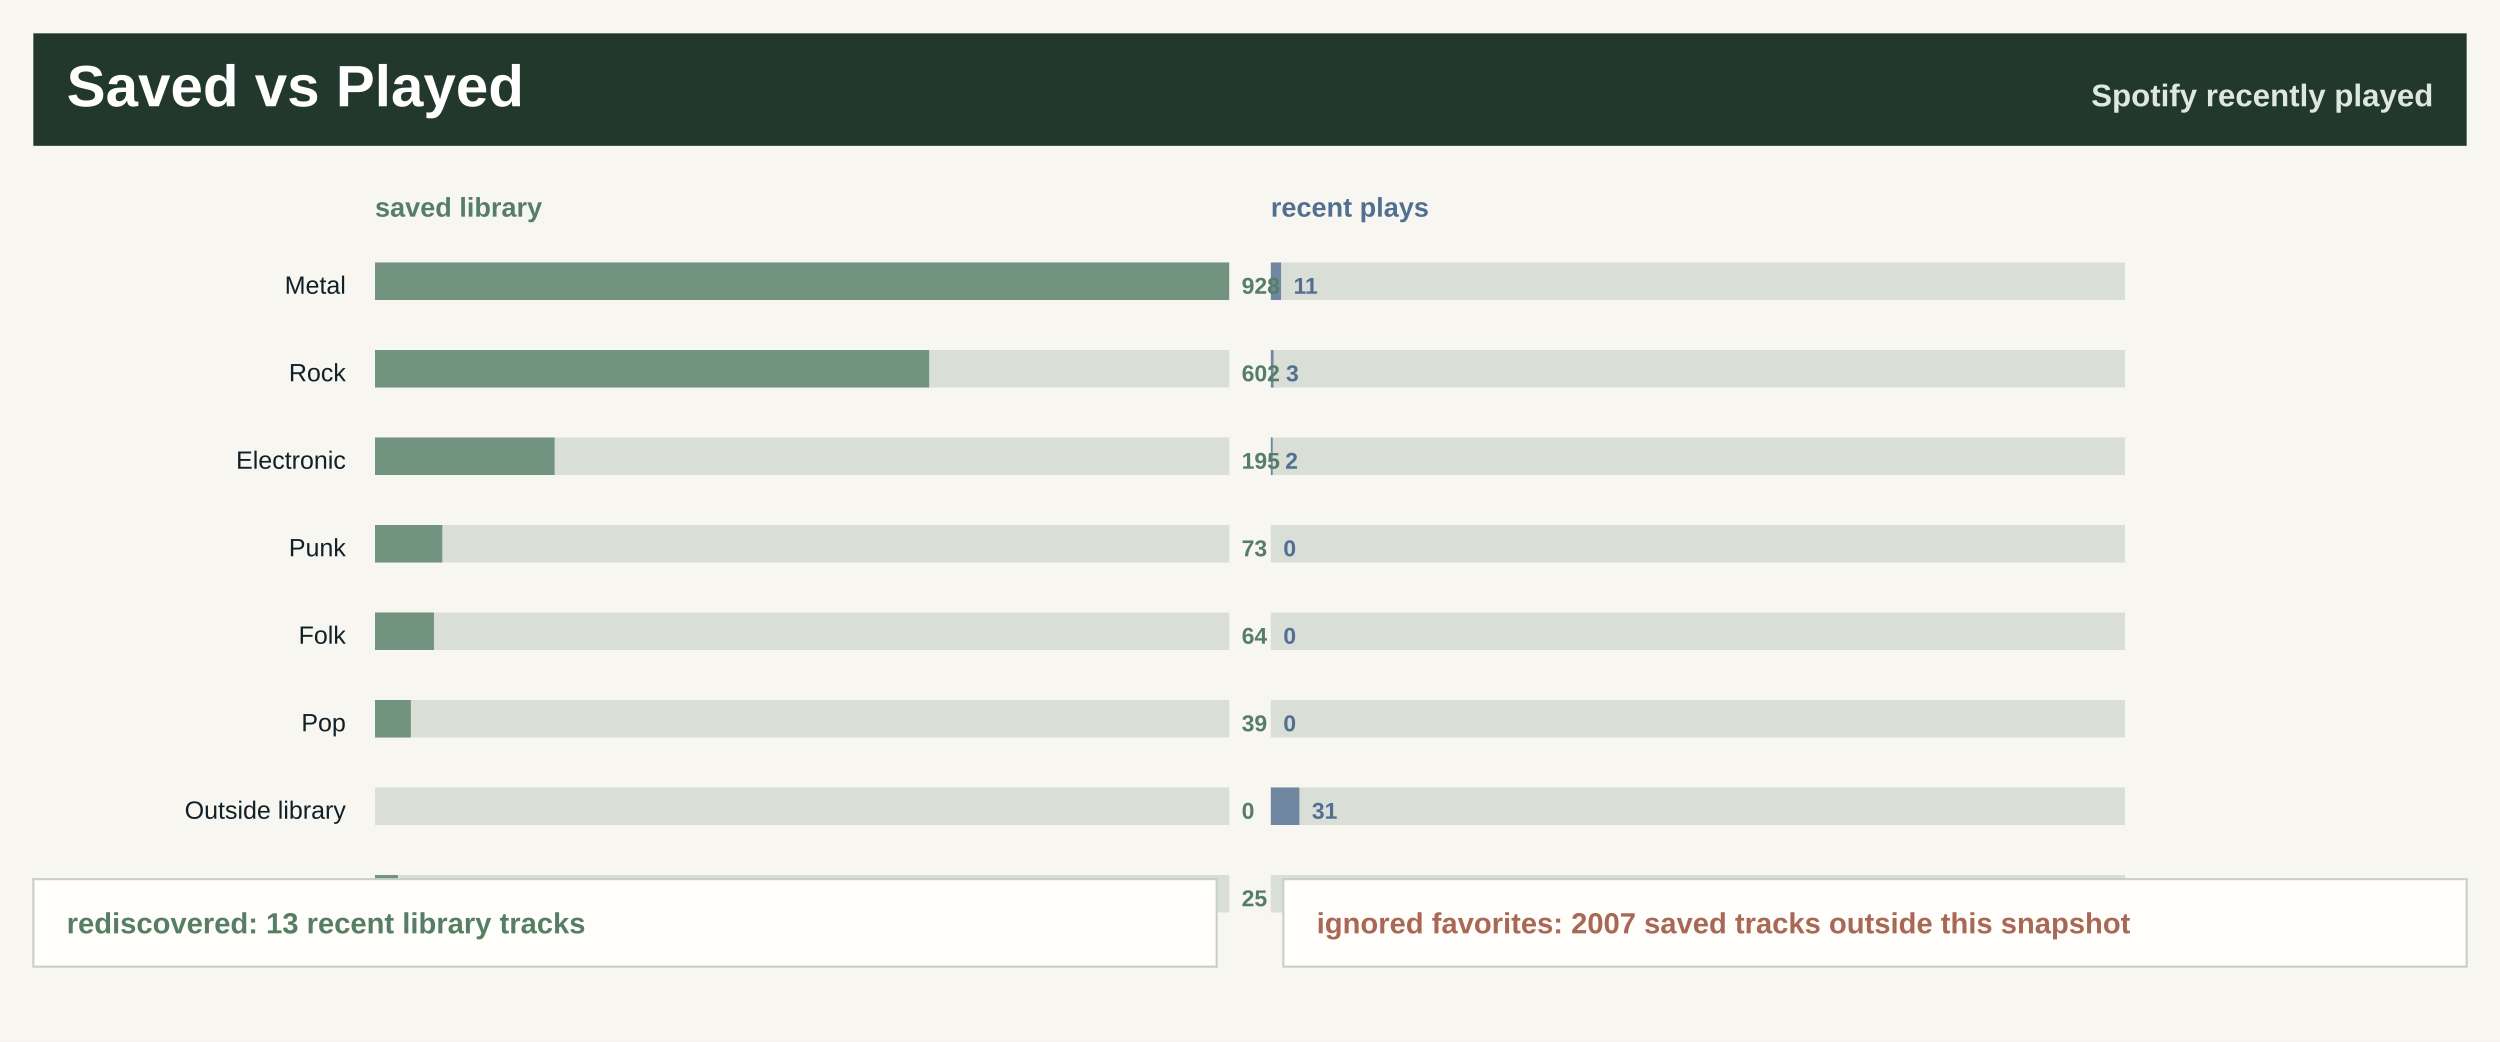
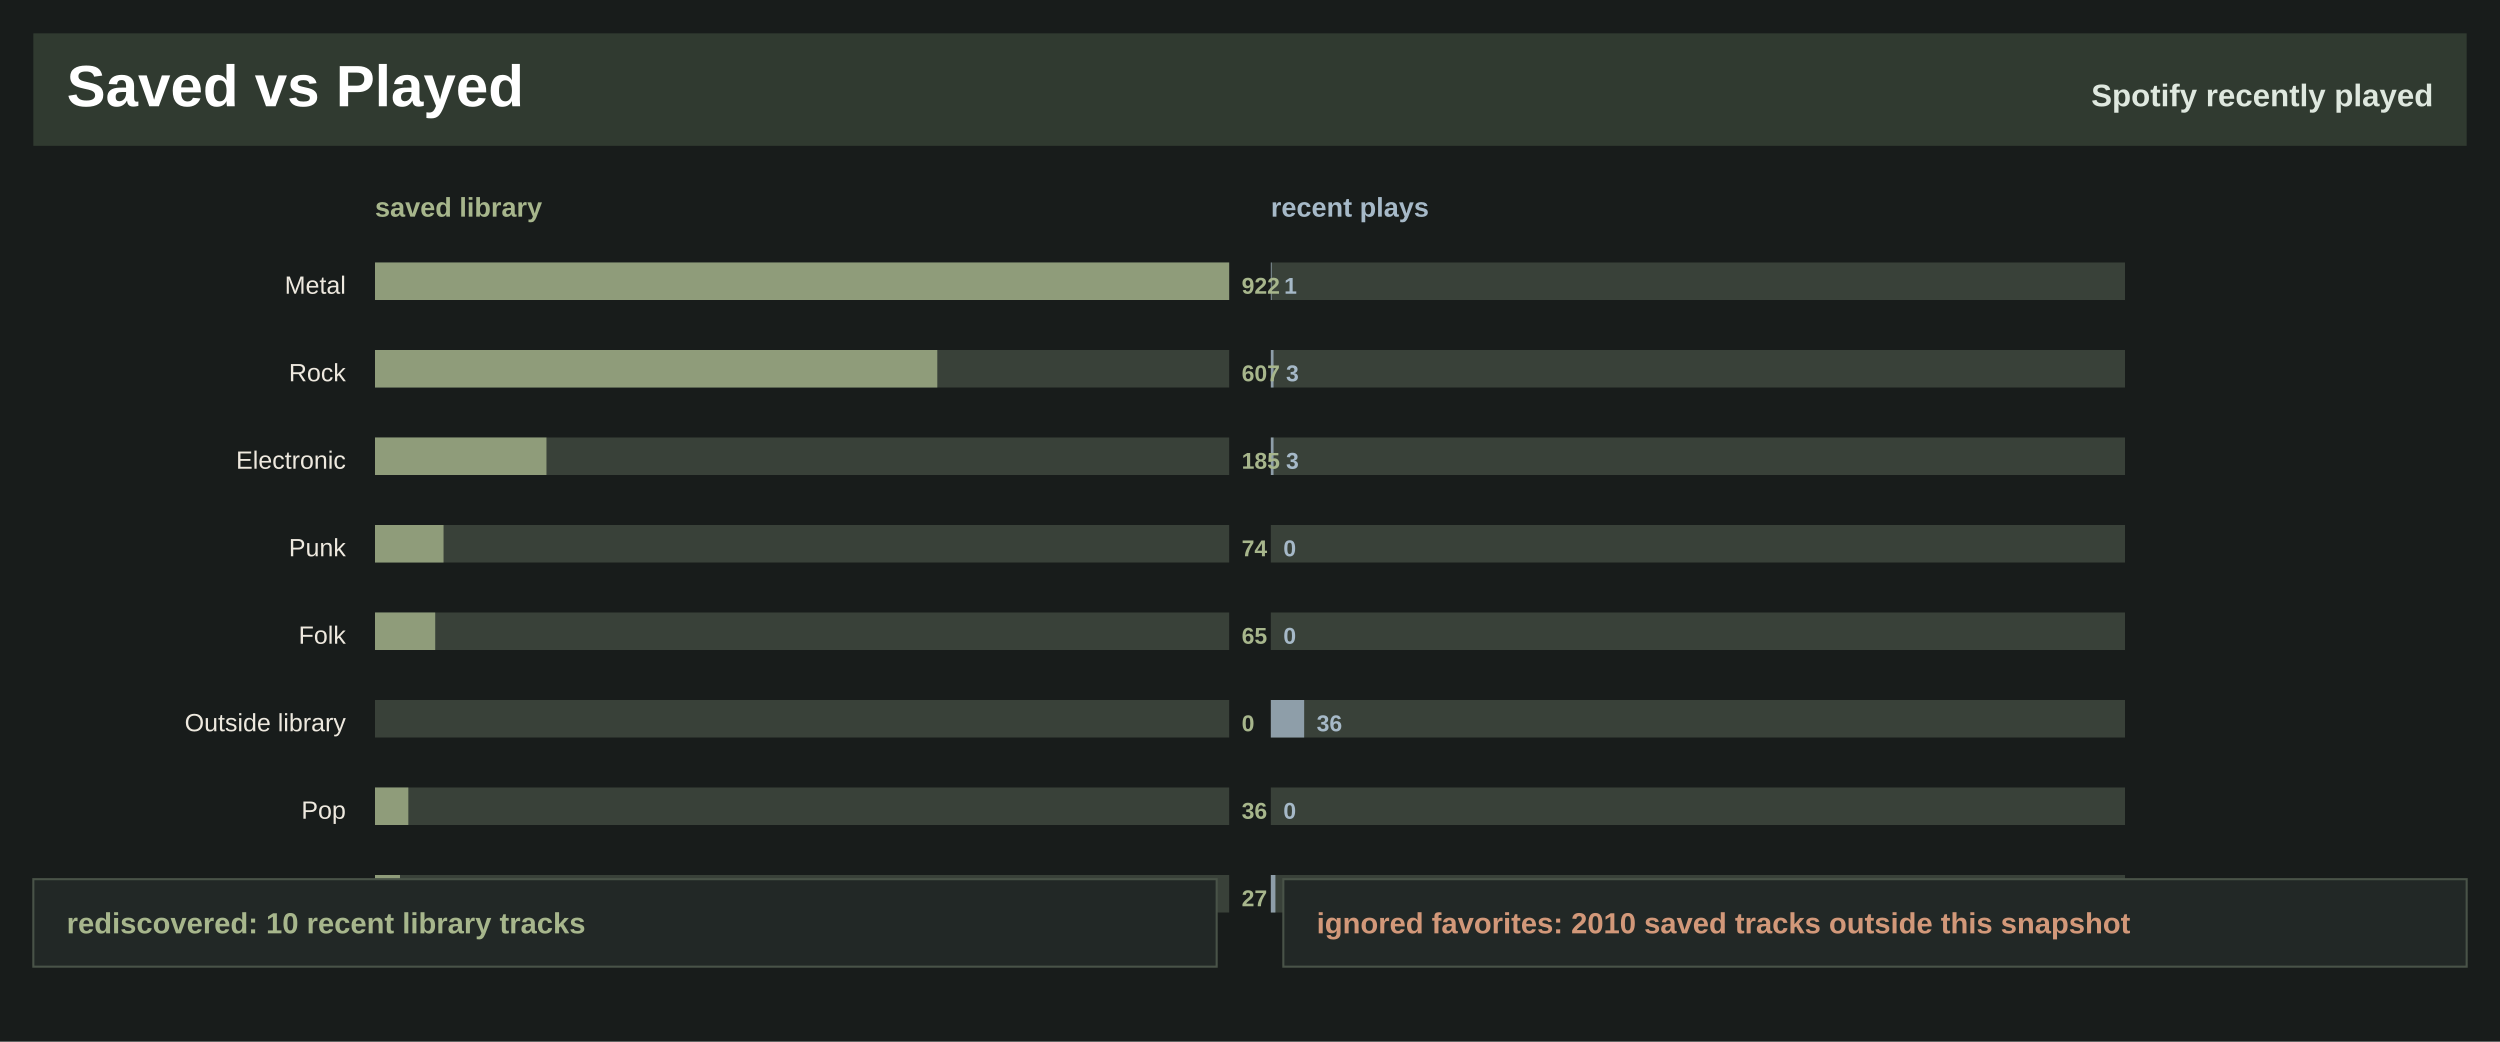
<svg xmlns="http://www.w3.org/2000/svg" width="1200" height="500" viewBox="0 0 1200 500" role="img" aria-label="Saved library versus recently played">
-   <rect width="1200" height="500" fill="#f7f6f0" />
-   <rect x="16" y="16" width="1168" height="54" fill="#22382d" />
+   <rect width="1200" height="500" fill="#181c1b" />
+   <rect x="16" y="16" width="1168" height="54" fill="#303a30" />
  <text x="32.0" y="51.0" font-family="Segoe UI, Arial, sans-serif" font-size="28" font-weight="800" fill="#ffffff" text-anchor="start">Saved vs Played</text>
  <text x="1168.0" y="51.0" font-family="Segoe UI, Arial, sans-serif" font-size="15" font-weight="800" fill="#dfe8df" text-anchor="end">Spotify recently played</text>
-   <text x="180.0" y="104.0" font-family="Segoe UI, Arial, sans-serif" font-size="13" font-weight="800" fill="#557e64" text-anchor="start">saved library</text>
-   <text x="610.0" y="104.0" font-family="Segoe UI, Arial, sans-serif" font-size="13" font-weight="800" fill="#526f92" text-anchor="start">recent plays</text>
-   <text x="166.0" y="141.0" font-family="Segoe UI, Arial, sans-serif" font-size="12" font-weight="400" fill="#102027" text-anchor="end">Metal</text>
-   <rect x="180.0" y="126.0" width="410" height="18" fill="#d9ded7" />
-   <rect x="180.0" y="126.0" width="410.0" height="18" fill="#557e64" fill-opacity="0.78" />
-   <rect x="610.0" y="126.0" width="410" height="18" fill="#d9ded7" />
-   <rect x="610.0" y="126.0" width="4.9" height="18" fill="#526f92" fill-opacity="0.78" />
-   <text x="596.0" y="141.0" font-family="Segoe UI, Arial, sans-serif" font-size="11" font-weight="800" fill="#557e64" text-anchor="start">928</text>
-   <text x="620.9" y="141.0" font-family="Segoe UI, Arial, sans-serif" font-size="11" font-weight="800" fill="#526f92" text-anchor="start">11</text>
-   <text x="166.0" y="183.0" font-family="Segoe UI, Arial, sans-serif" font-size="12" font-weight="400" fill="#102027" text-anchor="end">Rock</text>
-   <rect x="180.0" y="168.0" width="410" height="18" fill="#d9ded7" />
-   <rect x="180.0" y="168.0" width="266.0" height="18" fill="#557e64" fill-opacity="0.78" />
-   <rect x="610.0" y="168.0" width="410" height="18" fill="#d9ded7" />
-   <rect x="610.0" y="168.0" width="1.3" height="18" fill="#526f92" fill-opacity="0.78" />
-   <text x="596.0" y="183.0" font-family="Segoe UI, Arial, sans-serif" font-size="11" font-weight="800" fill="#557e64" text-anchor="start">602</text>
-   <text x="617.3" y="183.0" font-family="Segoe UI, Arial, sans-serif" font-size="11" font-weight="800" fill="#526f92" text-anchor="start">3</text>
-   <text x="166.0" y="225.0" font-family="Segoe UI, Arial, sans-serif" font-size="12" font-weight="400" fill="#102027" text-anchor="end">Electronic</text>
-   <rect x="180.0" y="210.0" width="410" height="18" fill="#d9ded7" />
-   <rect x="180.0" y="210.0" width="86.2" height="18" fill="#557e64" fill-opacity="0.78" />
-   <rect x="610.0" y="210.0" width="410" height="18" fill="#d9ded7" />
-   <rect x="610.0" y="210.0" width="0.9" height="18" fill="#526f92" fill-opacity="0.78" />
-   <text x="596.0" y="225.0" font-family="Segoe UI, Arial, sans-serif" font-size="11" font-weight="800" fill="#557e64" text-anchor="start">195</text>
-   <text x="616.9" y="225.0" font-family="Segoe UI, Arial, sans-serif" font-size="11" font-weight="800" fill="#526f92" text-anchor="start">2</text>
-   <text x="166.0" y="267.0" font-family="Segoe UI, Arial, sans-serif" font-size="12" font-weight="400" fill="#102027" text-anchor="end">Punk</text>
-   <rect x="180.0" y="252.0" width="410" height="18" fill="#d9ded7" />
-   <rect x="180.0" y="252.0" width="32.3" height="18" fill="#557e64" fill-opacity="0.78" />
-   <rect x="610.0" y="252.0" width="410" height="18" fill="#d9ded7" />
-   <rect x="610.0" y="252.0" width="0.0" height="18" fill="#526f92" fill-opacity="0.78" />
-   <text x="596.0" y="267.0" font-family="Segoe UI, Arial, sans-serif" font-size="11" font-weight="800" fill="#557e64" text-anchor="start">73</text>
-   <text x="616.0" y="267.0" font-family="Segoe UI, Arial, sans-serif" font-size="11" font-weight="800" fill="#526f92" text-anchor="start">0</text>
-   <text x="166.0" y="309.0" font-family="Segoe UI, Arial, sans-serif" font-size="12" font-weight="400" fill="#102027" text-anchor="end">Folk</text>
-   <rect x="180.0" y="294.0" width="410" height="18" fill="#d9ded7" />
-   <rect x="180.0" y="294.0" width="28.3" height="18" fill="#557e64" fill-opacity="0.78" />
-   <rect x="610.0" y="294.0" width="410" height="18" fill="#d9ded7" />
-   <rect x="610.0" y="294.0" width="0.0" height="18" fill="#526f92" fill-opacity="0.78" />
-   <text x="596.0" y="309.0" font-family="Segoe UI, Arial, sans-serif" font-size="11" font-weight="800" fill="#557e64" text-anchor="start">64</text>
-   <text x="616.0" y="309.0" font-family="Segoe UI, Arial, sans-serif" font-size="11" font-weight="800" fill="#526f92" text-anchor="start">0</text>
-   <text x="166.0" y="351.0" font-family="Segoe UI, Arial, sans-serif" font-size="12" font-weight="400" fill="#102027" text-anchor="end">Pop</text>
-   <rect x="180.0" y="336.0" width="410" height="18" fill="#d9ded7" />
-   <rect x="180.0" y="336.0" width="17.2" height="18" fill="#557e64" fill-opacity="0.78" />
-   <rect x="610.0" y="336.0" width="410" height="18" fill="#d9ded7" />
-   <rect x="610.0" y="336.0" width="0.0" height="18" fill="#526f92" fill-opacity="0.78" />
-   <text x="596.0" y="351.0" font-family="Segoe UI, Arial, sans-serif" font-size="11" font-weight="800" fill="#557e64" text-anchor="start">39</text>
-   <text x="616.0" y="351.0" font-family="Segoe UI, Arial, sans-serif" font-size="11" font-weight="800" fill="#526f92" text-anchor="start">0</text>
-   <text x="166.0" y="393.0" font-family="Segoe UI, Arial, sans-serif" font-size="12" font-weight="400" fill="#102027" text-anchor="end">Outside library</text>
-   <rect x="180.0" y="378.0" width="410" height="18" fill="#d9ded7" />
-   <rect x="180.0" y="378.0" width="0.0" height="18" fill="#557e64" fill-opacity="0.78" />
-   <rect x="610.0" y="378.0" width="410" height="18" fill="#d9ded7" />
-   <rect x="610.0" y="378.0" width="13.7" height="18" fill="#526f92" fill-opacity="0.78" />
-   <text x="596.0" y="393.0" font-family="Segoe UI, Arial, sans-serif" font-size="11" font-weight="800" fill="#557e64" text-anchor="start">0</text>
-   <text x="629.7" y="393.0" font-family="Segoe UI, Arial, sans-serif" font-size="11" font-weight="800" fill="#526f92" text-anchor="start">31</text>
-   <text x="166.0" y="435.0" font-family="Segoe UI, Arial, sans-serif" font-size="12" font-weight="400" fill="#102027" text-anchor="end">Classical</text>
-   <rect x="180.0" y="420.0" width="410" height="18" fill="#d9ded7" />
-   <rect x="180.0" y="420.0" width="11.0" height="18" fill="#557e64" fill-opacity="0.78" />
-   <rect x="610.0" y="420.0" width="410" height="18" fill="#d9ded7" />
-   <rect x="610.0" y="420.0" width="0.0" height="18" fill="#526f92" fill-opacity="0.78" />
-   <text x="596.0" y="435.0" font-family="Segoe UI, Arial, sans-serif" font-size="11" font-weight="800" fill="#557e64" text-anchor="start">25</text>
-   <text x="616.0" y="435.0" font-family="Segoe UI, Arial, sans-serif" font-size="11" font-weight="800" fill="#526f92" text-anchor="start">0</text>
-   <rect x="16" y="422" width="568" height="42" fill="#fffefa" stroke="#c7d0c7" />
-   <rect x="616" y="422" width="568" height="42" fill="#fffefa" stroke="#c7d0c7" />
-   <text x="32.0" y="448.0" font-family="Segoe UI, Arial, sans-serif" font-size="14" font-weight="800" fill="#557e64" text-anchor="start">rediscovered: 13 recent library tracks</text>
-   <text x="632.0" y="448.0" font-family="Segoe UI, Arial, sans-serif" font-size="14" font-weight="800" fill="#a96855" text-anchor="start">ignored favorites: 2007 saved tracks outside this snapshot</text>
+   <text x="180.0" y="104.0" font-family="Segoe UI, Arial, sans-serif" font-size="13" font-weight="800" fill="#a7b68c" text-anchor="start">saved library</text>
+   <text x="610.0" y="104.0" font-family="Segoe UI, Arial, sans-serif" font-size="13" font-weight="800" fill="#a6b9c8" text-anchor="start">recent plays</text>
+   <text x="166.0" y="141.0" font-family="Segoe UI, Arial, sans-serif" font-size="12" font-weight="400" fill="#eee9df" text-anchor="end">Metal</text>
+   <rect x="180.0" y="126.0" width="410" height="18" fill="#394139" />
+   <rect x="180.0" y="126.0" width="410.0" height="18" fill="#a7b68c" fill-opacity="0.78" />
+   <rect x="610.0" y="126.0" width="410" height="18" fill="#394139" />
+   <rect x="610.0" y="126.0" width="0.4" height="18" fill="#a6b9c8" fill-opacity="0.78" />
+   <text x="596.0" y="141.0" font-family="Segoe UI, Arial, sans-serif" font-size="11" font-weight="800" fill="#a7b68c" text-anchor="start">922</text>
+   <text x="616.4" y="141.0" font-family="Segoe UI, Arial, sans-serif" font-size="11" font-weight="800" fill="#a6b9c8" text-anchor="start">1</text>
+   <text x="166.0" y="183.0" font-family="Segoe UI, Arial, sans-serif" font-size="12" font-weight="400" fill="#eee9df" text-anchor="end">Rock</text>
+   <rect x="180.0" y="168.0" width="410" height="18" fill="#394139" />
+   <rect x="180.0" y="168.0" width="269.9" height="18" fill="#a7b68c" fill-opacity="0.78" />
+   <rect x="610.0" y="168.0" width="410" height="18" fill="#394139" />
+   <rect x="610.0" y="168.0" width="1.3" height="18" fill="#a6b9c8" fill-opacity="0.78" />
+   <text x="596.0" y="183.0" font-family="Segoe UI, Arial, sans-serif" font-size="11" font-weight="800" fill="#a7b68c" text-anchor="start">607</text>
+   <text x="617.3" y="183.0" font-family="Segoe UI, Arial, sans-serif" font-size="11" font-weight="800" fill="#a6b9c8" text-anchor="start">3</text>
+   <text x="166.0" y="225.0" font-family="Segoe UI, Arial, sans-serif" font-size="12" font-weight="400" fill="#eee9df" text-anchor="end">Electronic</text>
+   <rect x="180.0" y="210.0" width="410" height="18" fill="#394139" />
+   <rect x="180.0" y="210.0" width="82.3" height="18" fill="#a7b68c" fill-opacity="0.78" />
+   <rect x="610.0" y="210.0" width="410" height="18" fill="#394139" />
+   <rect x="610.0" y="210.0" width="1.3" height="18" fill="#a6b9c8" fill-opacity="0.78" />
+   <text x="596.0" y="225.0" font-family="Segoe UI, Arial, sans-serif" font-size="11" font-weight="800" fill="#a7b68c" text-anchor="start">185</text>
+   <text x="617.3" y="225.0" font-family="Segoe UI, Arial, sans-serif" font-size="11" font-weight="800" fill="#a6b9c8" text-anchor="start">3</text>
+   <text x="166.0" y="267.0" font-family="Segoe UI, Arial, sans-serif" font-size="12" font-weight="400" fill="#eee9df" text-anchor="end">Punk</text>
+   <rect x="180.0" y="252.0" width="410" height="18" fill="#394139" />
+   <rect x="180.0" y="252.0" width="32.9" height="18" fill="#a7b68c" fill-opacity="0.78" />
+   <rect x="610.0" y="252.0" width="410" height="18" fill="#394139" />
+   <rect x="610.0" y="252.0" width="0.0" height="18" fill="#a6b9c8" fill-opacity="0.78" />
+   <text x="596.0" y="267.0" font-family="Segoe UI, Arial, sans-serif" font-size="11" font-weight="800" fill="#a7b68c" text-anchor="start">74</text>
+   <text x="616.0" y="267.0" font-family="Segoe UI, Arial, sans-serif" font-size="11" font-weight="800" fill="#a6b9c8" text-anchor="start">0</text>
+   <text x="166.0" y="309.0" font-family="Segoe UI, Arial, sans-serif" font-size="12" font-weight="400" fill="#eee9df" text-anchor="end">Folk</text>
+   <rect x="180.0" y="294.0" width="410" height="18" fill="#394139" />
+   <rect x="180.0" y="294.0" width="28.9" height="18" fill="#a7b68c" fill-opacity="0.78" />
+   <rect x="610.0" y="294.0" width="410" height="18" fill="#394139" />
+   <rect x="610.0" y="294.0" width="0.0" height="18" fill="#a6b9c8" fill-opacity="0.78" />
+   <text x="596.0" y="309.0" font-family="Segoe UI, Arial, sans-serif" font-size="11" font-weight="800" fill="#a7b68c" text-anchor="start">65</text>
+   <text x="616.0" y="309.0" font-family="Segoe UI, Arial, sans-serif" font-size="11" font-weight="800" fill="#a6b9c8" text-anchor="start">0</text>
+   <text x="166.0" y="351.0" font-family="Segoe UI, Arial, sans-serif" font-size="12" font-weight="400" fill="#eee9df" text-anchor="end">Outside library</text>
+   <rect x="180.0" y="336.0" width="410" height="18" fill="#394139" />
+   <rect x="180.0" y="336.0" width="0.0" height="18" fill="#a7b68c" fill-opacity="0.78" />
+   <rect x="610.0" y="336.0" width="410" height="18" fill="#394139" />
+   <rect x="610.0" y="336.0" width="16.0" height="18" fill="#a6b9c8" fill-opacity="0.78" />
+   <text x="596.0" y="351.0" font-family="Segoe UI, Arial, sans-serif" font-size="11" font-weight="800" fill="#a7b68c" text-anchor="start">0</text>
+   <text x="632.0" y="351.0" font-family="Segoe UI, Arial, sans-serif" font-size="11" font-weight="800" fill="#a6b9c8" text-anchor="start">36</text>
+   <text x="166.0" y="393.0" font-family="Segoe UI, Arial, sans-serif" font-size="12" font-weight="400" fill="#eee9df" text-anchor="end">Pop</text>
+   <rect x="180.0" y="378.0" width="410" height="18" fill="#394139" />
+   <rect x="180.0" y="378.0" width="16.0" height="18" fill="#a7b68c" fill-opacity="0.78" />
+   <rect x="610.0" y="378.0" width="410" height="18" fill="#394139" />
+   <rect x="610.0" y="378.0" width="0.0" height="18" fill="#a6b9c8" fill-opacity="0.78" />
+   <text x="596.0" y="393.0" font-family="Segoe UI, Arial, sans-serif" font-size="11" font-weight="800" fill="#a7b68c" text-anchor="start">36</text>
+   <text x="616.0" y="393.0" font-family="Segoe UI, Arial, sans-serif" font-size="11" font-weight="800" fill="#a6b9c8" text-anchor="start">0</text>
+   <text x="166.0" y="435.0" font-family="Segoe UI, Arial, sans-serif" font-size="12" font-weight="400" fill="#eee9df" text-anchor="end">Other</text>
+   <rect x="180.0" y="420.0" width="410" height="18" fill="#394139" />
+   <rect x="180.0" y="420.0" width="12.0" height="18" fill="#a7b68c" fill-opacity="0.78" />
+   <rect x="610.0" y="420.0" width="410" height="18" fill="#394139" />
+   <rect x="610.0" y="420.0" width="2.2" height="18" fill="#a6b9c8" fill-opacity="0.78" />
+   <text x="596.0" y="435.0" font-family="Segoe UI, Arial, sans-serif" font-size="11" font-weight="800" fill="#a7b68c" text-anchor="start">27</text>
+   <text x="618.2" y="435.0" font-family="Segoe UI, Arial, sans-serif" font-size="11" font-weight="800" fill="#a6b9c8" text-anchor="start">5</text>
+   <rect x="16" y="422" width="568" height="42" fill="#222826" stroke="#495348" />
+   <rect x="616" y="422" width="568" height="42" fill="#222826" stroke="#495348" />
+   <text x="32.0" y="448.0" font-family="Segoe UI, Arial, sans-serif" font-size="14" font-weight="800" fill="#a7b68c" text-anchor="start">rediscovered: 10 recent library tracks</text>
+   <text x="632.0" y="448.0" font-family="Segoe UI, Arial, sans-serif" font-size="14" font-weight="800" fill="#d29879" text-anchor="start">ignored favorites: 2010 saved tracks outside this snapshot</text>
</svg>
